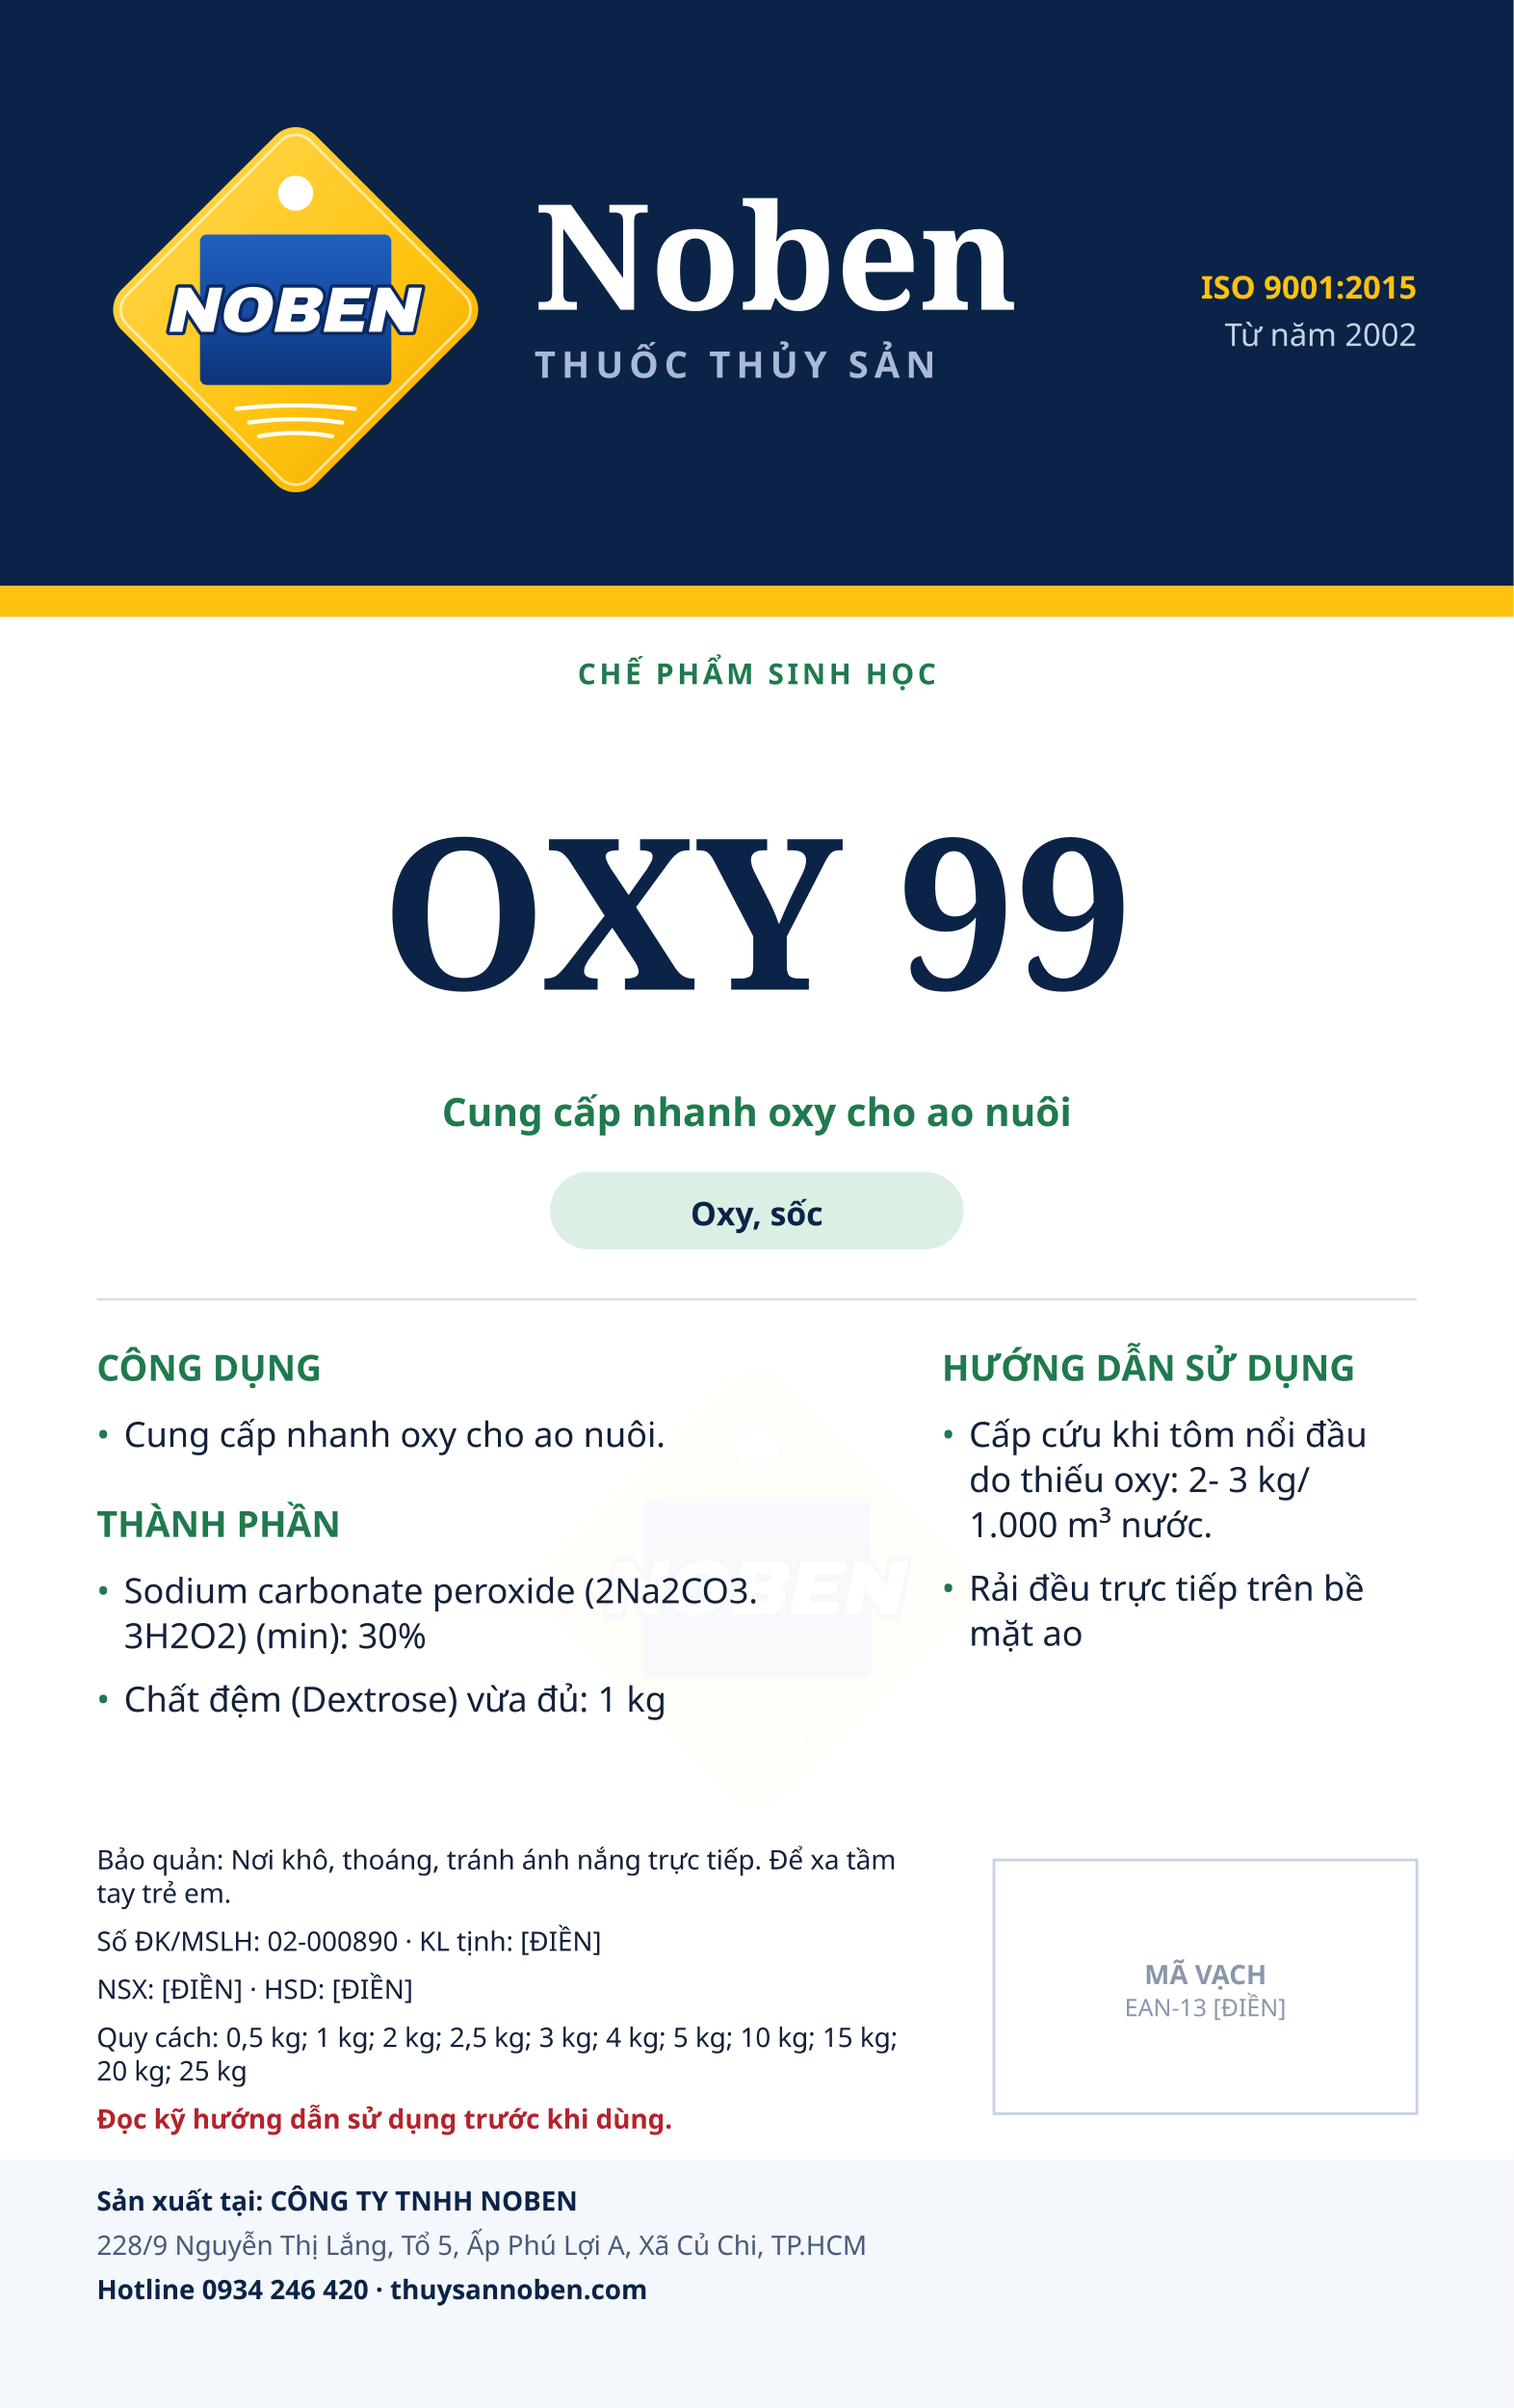
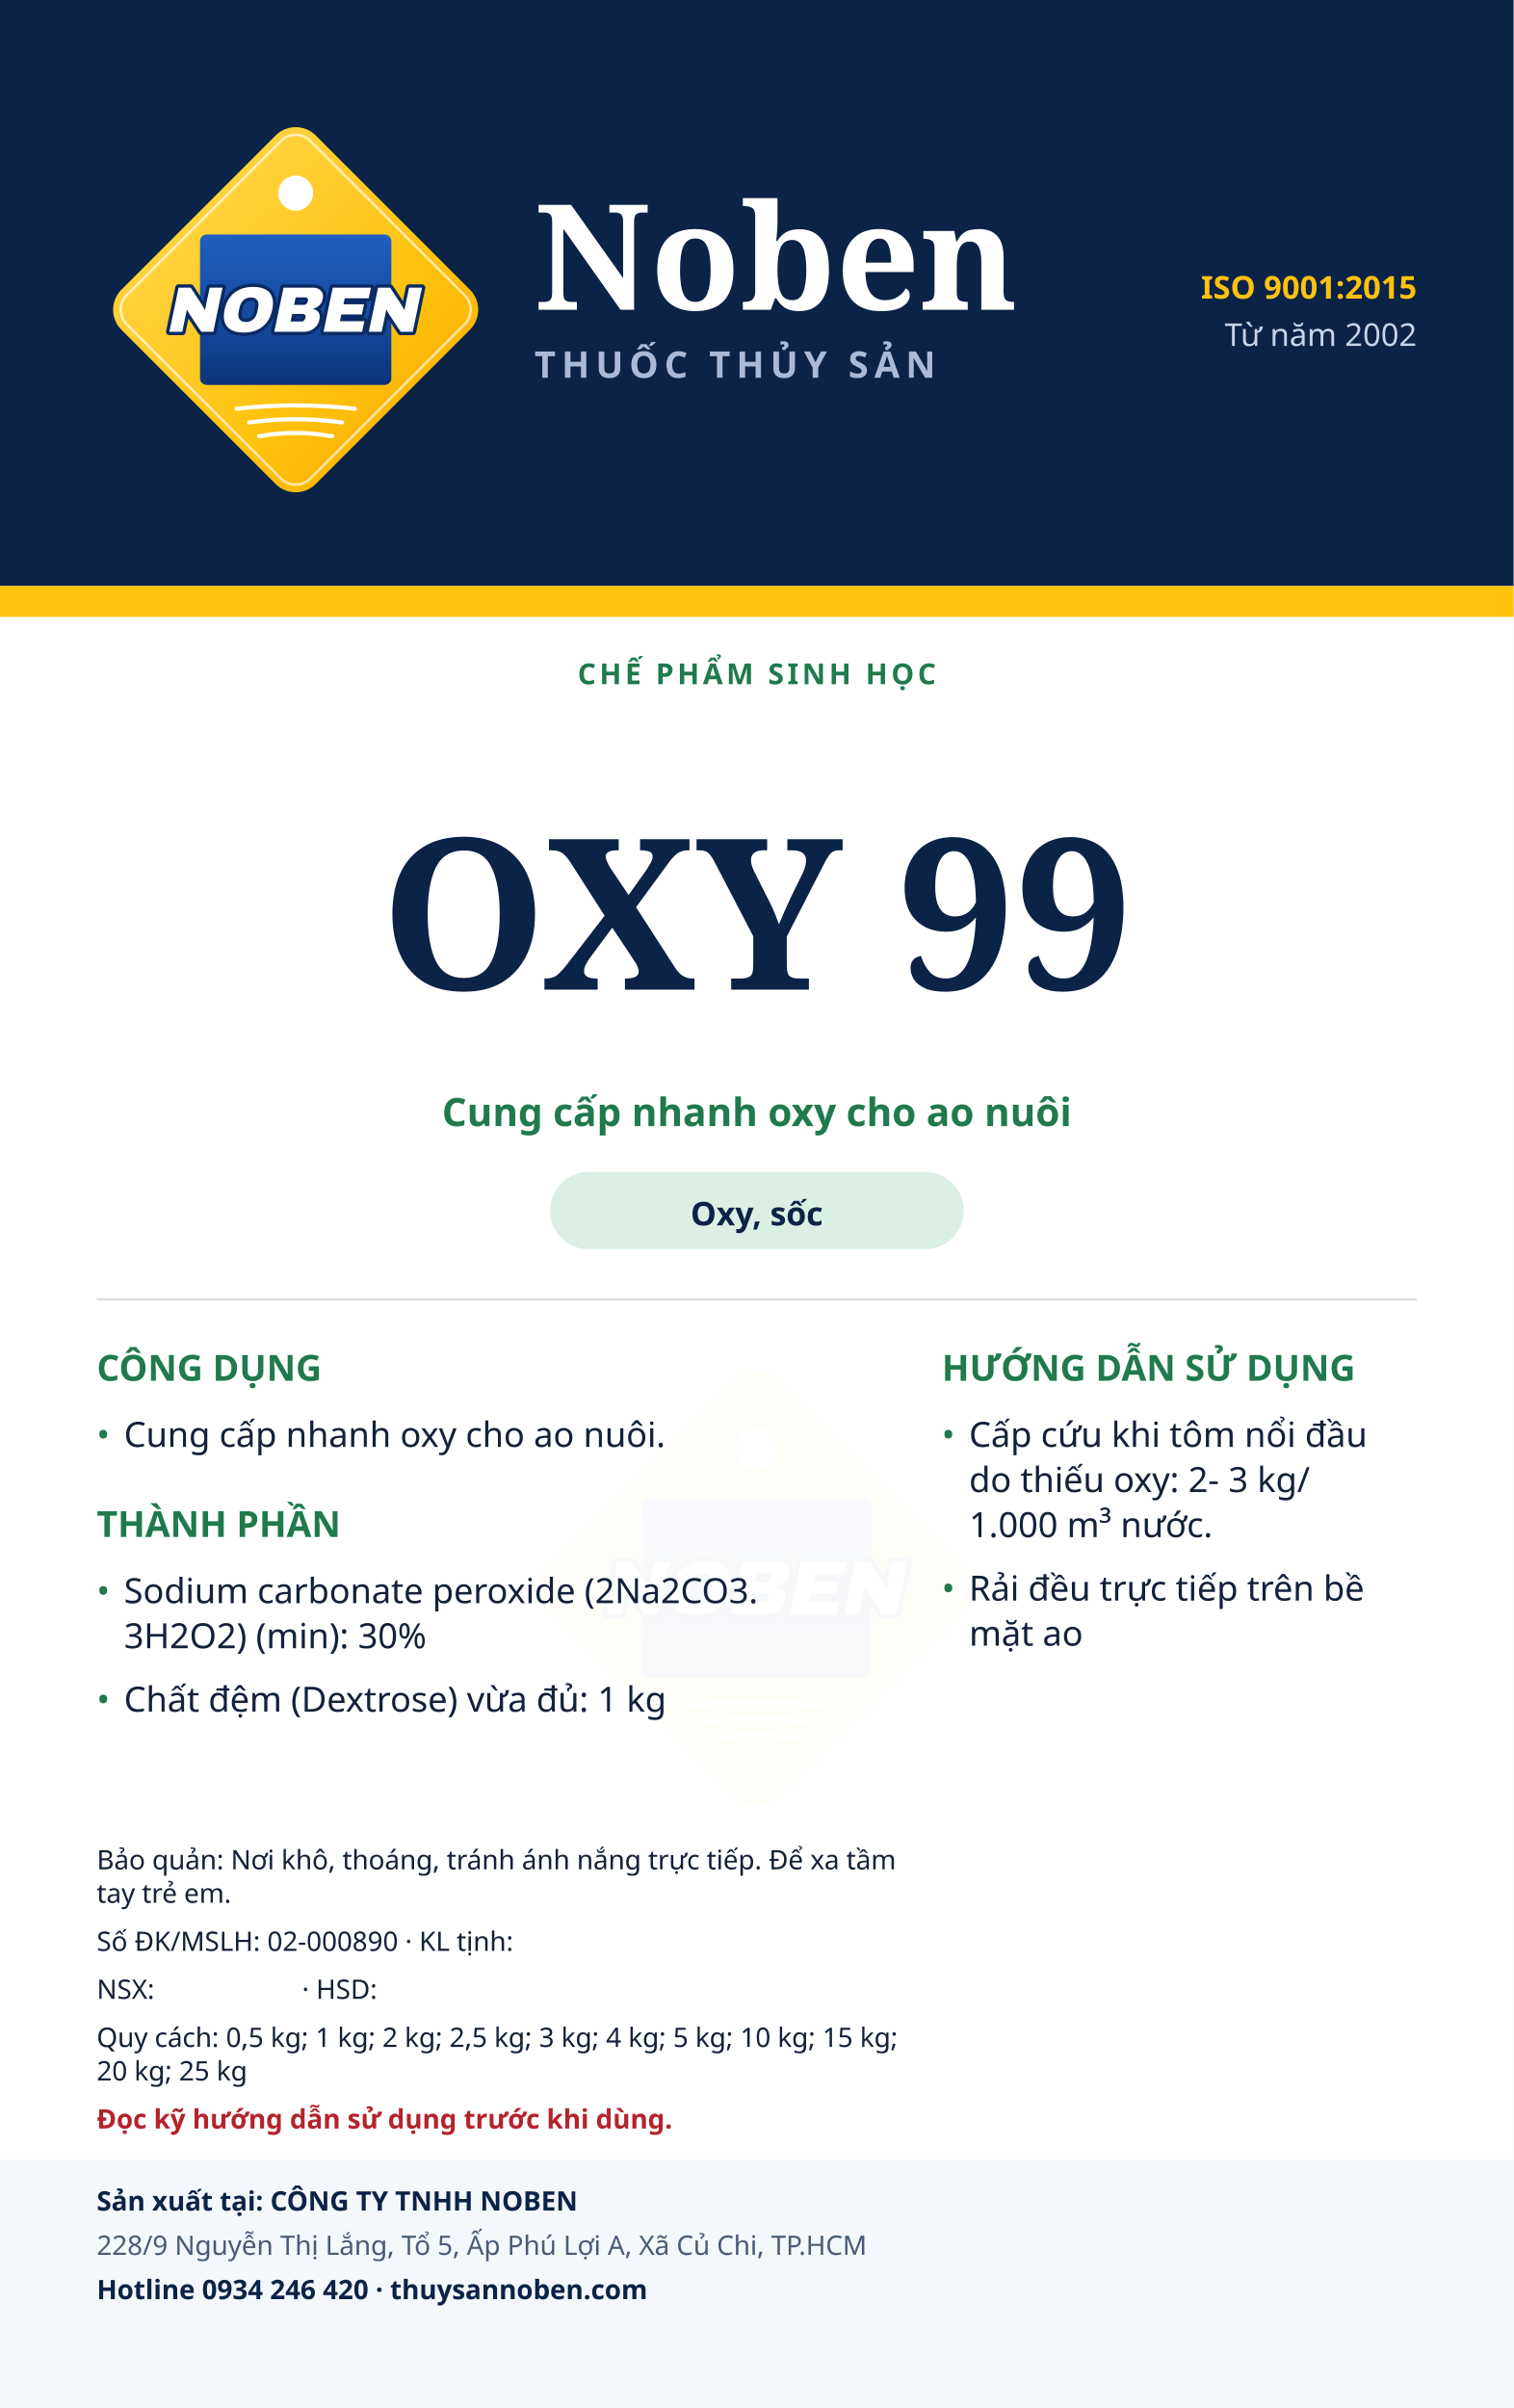
<svg xmlns="http://www.w3.org/2000/svg" xmlns:xlink="http://www.w3.org/1999/xlink" width="136mm" height="216.34mm" viewBox="-3 -3 136 216.34" data-trim="130 210.34" data-tran-le="3" data-an-toan="5.69">
  <defs>
    <clipPath id="nb-trang-giua">
      <rect x="0" y="52.42" width="130" height="138.62" />
    </clipPath>
  </defs>
  <g id="nen">
    <rect x="-3" y="-3" width="136" height="216.34" fill="#ffffff" />
    <rect x="-3" y="191.04" width="136" height="22.3" fill="#f4f7fb" />
    <g opacity="0.035" clip-path="url(#nb-trang-giua)">
      <use href="#nb-mark-art" xlink:href="#nb-mark-art" transform="translate(43.68 118.35) scale(0.08329)" />
    </g>
  </g>
  <g id="dai-thuong-hieu" data-khung="45.02 0 79.29 49.65">
    <rect x="-3" y="-3" width="136" height="52.65" fill="#0b2347" />
    <rect x="-3" y="49.65" width="136" height="2.77" fill="#ffc20e" />
    <text font-family="'Playfair Display ExtraBold', 'Playfair Display', serif" font-weight="800" font-size="13.21" fill="#ffffff" x="45.02" y="24.83">Noben</text>
    <text font-family="'Be Vietnam Pro SemiBold', 'Be Vietnam Pro', sans-serif" font-weight="600" font-size="3.3" fill="#a9b9d6" letter-spacing="0.53" x="45.02" y="30.94">THUỐC THỦY SẢN</text>
    <text font-family="'Be Vietnam Pro SemiBold', 'Be Vietnam Pro', sans-serif" font-weight="600" font-size="2.83" fill="#ffc20e" text-anchor="end" x="124.31" y="23.83">ISO 9001:2015</text>
    <text font-family="'Be Vietnam Pro', sans-serif" font-weight="400" font-size="2.83" fill="#c7d3e6" text-anchor="end" x="124.31" y="28.08">Từ năm 2002</text>
  </g>
  <g id="logo">
    <g transform="translate(5.69 6.95) scale(0.06983)">
      <g id="nb-mark-art">
        <defs>
          <linearGradient id="nb-g" x1="0" y1="0" x2="1" y2="1">
            <stop offset="0" stop-color="#ffdb57" />
            <stop offset=".618" stop-color="#ffc20e" />
            <stop offset="1" stop-color="#f2a900" />
          </linearGradient>
          <linearGradient id="nb-b" x1="0" y1="0" x2="0" y2="1">
            <stop offset="0" stop-color="#1f5fbf" />
            <stop offset=".618" stop-color="#14479a" />
            <stop offset="1" stop-color="#0c3478" />
          </linearGradient>
        </defs>
        <path d="M281.79 31.79 L480.21 230.21 A36.47 36.47 0 0 1 480.21 281.79 L281.79 480.21 A36.47 36.47 0 0 1 230.21 480.21 L31.79 281.79 A36.47 36.47 0 0 1 31.79 230.21 L230.21 31.79 A36.47 36.47 0 0 1 281.79 31.79 Z" fill="url(#nb-g)" />
        <path d="M274.83 38.76 L473.24 237.17 A26.62 26.62 0 0 1 473.24 274.83 L274.83 473.24 A26.62 26.62 0 0 1 237.17 473.24 L38.76 274.83 A26.62 26.62 0 0 1 38.76 237.17 L237.17 38.76 A26.62 26.62 0 0 1 274.83 38.76 Z" fill="none" stroke="#ffffff" stroke-opacity=".618" stroke-width="3.29" />
        <path d="M141.52 159.23 H370.48 A8.61 8.61 0 0 1 379.09 167.84 V344.16 A8.61 8.61 0 0 1 370.48 352.77 H141.52 A8.61 8.61 0 0 1 132.91 344.16 V167.84 A8.61 8.61 0 0 1 141.52 159.23 Z" fill="url(#nb-b)" />
        <circle cx="256" cy="106.02" r="22.54" fill="#ffffff" />
        <g transform="translate(93.46 284.39) scale(0.89704)">
          <g fill="none" stroke="#0a2a63" stroke-width="9.6" stroke-linejoin="round">
            <path transform="translate(-6.81 0)" d="M6.808 0.0 20.1 -63.296H37.396L52.312 -40.572Q52.947 -39.652 53.96 -37.904Q54.973 -36.156 56.022 -34.362Q57.071 -32.568 57.575 -31.464L58.074 -31.648Q58.523 -34.224 59.054 -36.754Q59.586 -39.284 59.856 -40.572L64.628 -63.296H83.12L69.828 0.0H52.624L35.765 -25.3Q34.587 -27.14 33.802 -28.658Q33.017 -30.176 32.295 -31.556L31.796 -31.372Q31.521 -29.624 31.154 -27.876Q30.787 -26.128 30.613 -25.3L25.3 0.0Z " />
            <path transform="translate(-7.2 0)" d="M113.676 1.104Q102.912 1.104 96.049 -2.576Q89.186 -6.256 86.674 -13.57Q84.162 -20.884 86.422 -31.648Q88.702 -42.504 94.276 -49.772Q99.85 -57.04 108.259 -60.72Q116.668 -64.4 127.432 -64.4Q138.288 -64.4 145.151 -60.72Q152.014 -57.04 154.536 -49.772Q157.058 -42.504 154.778 -31.648Q152.518 -20.884 146.934 -13.57Q141.35 -6.256 132.941 -2.576Q124.532 1.104 113.676 1.104ZM116.864 -14.076Q120.176 -14.076 122.928 -15.134Q125.68 -16.192 127.788 -18.124Q129.896 -20.056 131.294 -22.77Q132.692 -25.484 133.368 -28.704L134.604 -34.592Q135.281 -37.812 135.022 -40.526Q134.764 -43.24 133.468 -45.172Q132.172 -47.104 129.864 -48.162Q127.556 -49.22 124.244 -49.22Q120.932 -49.22 118.18 -48.162Q115.428 -47.104 113.366 -45.172Q111.304 -43.24 109.906 -40.526Q108.509 -37.812 107.832 -34.592L106.596 -28.704Q105.92 -25.484 106.178 -22.77Q106.436 -20.056 107.686 -18.124Q108.936 -16.192 111.244 -15.134Q113.552 -14.076 116.864 -14.076Z " />
            <path transform="translate(-7.59 0)" d="M158.08 0.0 171.372 -63.296H213.508Q218.292 -63.296 221.833 -61.318Q225.373 -59.34 227.031 -55.844Q228.689 -52.348 227.723 -47.748Q226.757 -43.148 224.667 -40.204Q222.577 -37.26 219.827 -35.558Q217.078 -33.856 214.052 -33.028L213.975 -32.66Q217.132 -31.924 219.469 -30.13Q221.807 -28.336 222.786 -25.116Q223.766 -21.896 222.704 -16.836Q221.641 -11.776 218.365 -8.004Q215.089 -4.232 210.504 -2.116Q205.92 0.0 200.768 0.0ZM181.503 -14.72H196.959Q199.075 -14.72 200.672 -16.192Q202.269 -17.664 202.888 -20.608Q203.177 -21.988 202.821 -23.138Q202.464 -24.288 201.542 -24.932Q200.619 -25.576 199.239 -25.576H183.783ZM186.526 -38.64H200.51Q201.982 -38.64 203.139 -39.33Q204.296 -40.02 205.165 -41.308Q206.033 -42.596 206.439 -44.528Q206.864 -46.552 205.783 -47.978Q204.703 -49.404 202.771 -49.404H188.787Z " />
            <path transform="translate(-7.8 0)" d="M228.932 0.0 242.224 -63.296H296.964L293.776 -48.116H259.368L257.533 -39.376H286.973L283.92 -24.84H254.48L252.452 -15.18H287.504L284.316 0.0Z " />
            <path transform="translate(-8 0)" d="M294.08 0.0 307.372 -63.296H324.668L339.584 -40.572Q340.219 -39.652 341.232 -37.904Q342.245 -36.156 343.294 -34.362Q344.343 -32.568 344.847 -31.464L345.346 -31.648Q345.795 -34.224 346.326 -36.754Q346.858 -39.284 347.128 -40.572L351.9 -63.296H370.392L357.1 0.0H339.896L323.037 -25.3Q321.859 -27.14 321.074 -28.658Q320.289 -30.176 319.567 -31.556L319.068 -31.372Q318.793 -29.624 318.426 -27.876Q318.059 -26.128 317.885 -25.3L312.572 0.0Z" />
          </g>
          <g fill="#ffffff">
            <path transform="translate(-6.81 0)" d="M6.808 0.0 20.1 -63.296H37.396L52.312 -40.572Q52.947 -39.652 53.96 -37.904Q54.973 -36.156 56.022 -34.362Q57.071 -32.568 57.575 -31.464L58.074 -31.648Q58.523 -34.224 59.054 -36.754Q59.586 -39.284 59.856 -40.572L64.628 -63.296H83.12L69.828 0.0H52.624L35.765 -25.3Q34.587 -27.14 33.802 -28.658Q33.017 -30.176 32.295 -31.556L31.796 -31.372Q31.521 -29.624 31.154 -27.876Q30.787 -26.128 30.613 -25.3L25.3 0.0Z " />
            <path transform="translate(-7.2 0)" d="M113.676 1.104Q102.912 1.104 96.049 -2.576Q89.186 -6.256 86.674 -13.57Q84.162 -20.884 86.422 -31.648Q88.702 -42.504 94.276 -49.772Q99.85 -57.04 108.259 -60.72Q116.668 -64.4 127.432 -64.4Q138.288 -64.4 145.151 -60.72Q152.014 -57.04 154.536 -49.772Q157.058 -42.504 154.778 -31.648Q152.518 -20.884 146.934 -13.57Q141.35 -6.256 132.941 -2.576Q124.532 1.104 113.676 1.104ZM116.864 -14.076Q120.176 -14.076 122.928 -15.134Q125.68 -16.192 127.788 -18.124Q129.896 -20.056 131.294 -22.77Q132.692 -25.484 133.368 -28.704L134.604 -34.592Q135.281 -37.812 135.022 -40.526Q134.764 -43.24 133.468 -45.172Q132.172 -47.104 129.864 -48.162Q127.556 -49.22 124.244 -49.22Q120.932 -49.22 118.18 -48.162Q115.428 -47.104 113.366 -45.172Q111.304 -43.24 109.906 -40.526Q108.509 -37.812 107.832 -34.592L106.596 -28.704Q105.92 -25.484 106.178 -22.77Q106.436 -20.056 107.686 -18.124Q108.936 -16.192 111.244 -15.134Q113.552 -14.076 116.864 -14.076Z " />
            <path transform="translate(-7.59 0)" d="M158.08 0.0 171.372 -63.296H213.508Q218.292 -63.296 221.833 -61.318Q225.373 -59.34 227.031 -55.844Q228.689 -52.348 227.723 -47.748Q226.757 -43.148 224.667 -40.204Q222.577 -37.26 219.827 -35.558Q217.078 -33.856 214.052 -33.028L213.975 -32.66Q217.132 -31.924 219.469 -30.13Q221.807 -28.336 222.786 -25.116Q223.766 -21.896 222.704 -16.836Q221.641 -11.776 218.365 -8.004Q215.089 -4.232 210.504 -2.116Q205.92 0.0 200.768 0.0ZM181.503 -14.72H196.959Q199.075 -14.72 200.672 -16.192Q202.269 -17.664 202.888 -20.608Q203.177 -21.988 202.821 -23.138Q202.464 -24.288 201.542 -24.932Q200.619 -25.576 199.239 -25.576H183.783ZM186.526 -38.64H200.51Q201.982 -38.64 203.139 -39.33Q204.296 -40.02 205.165 -41.308Q206.033 -42.596 206.439 -44.528Q206.864 -46.552 205.783 -47.978Q204.703 -49.404 202.771 -49.404H188.787Z " />
            <path transform="translate(-7.8 0)" d="M228.932 0.0 242.224 -63.296H296.964L293.776 -48.116H259.368L257.533 -39.376H286.973L283.92 -24.84H254.48L252.452 -15.18H287.504L284.316 0.0Z " />
            <path transform="translate(-8 0)" d="M294.08 0.0 307.372 -63.296H324.668L339.584 -40.572Q340.219 -39.652 341.232 -37.904Q342.245 -36.156 343.294 -34.362Q344.343 -32.568 344.847 -31.464L345.346 -31.648Q345.795 -34.224 346.326 -36.754Q346.858 -39.284 347.128 -40.572L351.9 -63.296H370.392L357.1 0.0H339.896L323.037 -25.3Q321.859 -27.14 321.074 -28.658Q320.289 -30.176 319.567 -31.556L319.068 -31.372Q318.793 -29.624 318.426 -27.876Q318.059 -26.128 317.885 -25.3L312.572 0.0Z" />
          </g>
        </g>
        <path d="M179.92 383.41 Q256 374.8 332.08 383.41 M196.19 401.13 Q256 392.52 315.81 401.13 M208.98 418.85 Q256 410.24 303.02 418.85" fill="none" stroke="#ffffff" stroke-width="5.32" stroke-linecap="round" />
      </g>
    </g>
  </g>
  <g id="ten-san-pham" data-khung="5.69 52.42 118.61 64.81">
    <text font-family="'Be Vietnam Pro SemiBold', 'Be Vietnam Pro', sans-serif" font-weight="600" font-size="2.6" fill="#1f7a4d" text-anchor="middle" letter-spacing="0.31">
      <tspan x="65" y="58.47">CHẾ PHẨM SINH HỌC</tspan>
    </text>
    <text font-family="'Playfair Display ExtraBold', 'Playfair Display', serif" font-weight="800" font-size="18.93" fill="#0b2347" text-anchor="middle">
      <tspan x="65" y="85.91">OXY 99</tspan>
    </text>
    <text font-family="'Be Vietnam Pro SemiBold', 'Be Vietnam Pro', sans-serif" font-weight="600" font-size="3.51" fill="#1f7a4d" text-anchor="middle">
      <tspan x="65" y="98.17">Cung cấp nhanh oxy cho ao nuôi</tspan>
    </text>
    <rect x="46.42" y="102.28" width="37.17" height="6.96" rx="3.48" fill="#dcefe4" />
    <text font-family="'Be Vietnam Pro SemiBold', 'Be Vietnam Pro', sans-serif" font-weight="600" font-size="2.92" fill="#0b2347" text-anchor="middle">
      <tspan x="65" y="107.09">Oxy, sốc</tspan>
    </text>
  </g>
  <g id="cong-dung" data-khung="5.69 117.23 69.06 10.6">
    <line x1="5.69" y1="113.74" x2="124.31" y2="113.74" stroke="#0b2347" stroke-opacity="0.15" stroke-width="0.2" />
    <text font-family="'Be Vietnam Pro SemiBold', 'Be Vietnam Pro', sans-serif" font-weight="600" font-size="3.24" fill="#1f7a4d">
      <tspan x="5.69" y="121.05">CÔNG DỤNG</tspan>
    </text>
    <text font-family="'Be Vietnam Pro', sans-serif" font-weight="400" font-size="3.12" fill="#1f7a4d" x="5.69" y="126.99">•</text>
    <text font-family="'Be Vietnam Pro', sans-serif" font-weight="400" font-size="3.12" fill="#13213a">
      <tspan x="8.14" y="126.99">Cung cấp nhanh oxy cho ao nuôi.</tspan>
    </text>
  </g>
  <g id="huong-dan" data-khung="81.62 117.23 42.68 28.47">
    <text font-family="'Be Vietnam Pro SemiBold', 'Be Vietnam Pro', sans-serif" font-weight="600" font-size="3.24" fill="#1f7a4d">
      <tspan x="81.62" y="121.05">HƯỚNG DẪN SỬ DỤNG</tspan>
    </text>
    <text font-family="'Be Vietnam Pro', sans-serif" font-weight="400" font-size="3.12" fill="#1f7a4d" x="81.62" y="126.99">•</text>
    <text font-family="'Be Vietnam Pro', sans-serif" font-weight="400" font-size="3.12" fill="#13213a">
      <tspan x="84.07" y="126.99">Cấp cứu khi tôm nổi đầu</tspan>
      <tspan x="84.07" y="131.05">do thiếu oxy: 2- 3 kg/</tspan>
      <tspan x="84.07" y="135.1">1.000 m³ nước.</tspan>
    </text>
    <text font-family="'Be Vietnam Pro', sans-serif" font-weight="400" font-size="3.12" fill="#1f7a4d" x="81.62" y="140.8">•</text>
    <text font-family="'Be Vietnam Pro', sans-serif" font-weight="400" font-size="3.12" fill="#13213a">
      <tspan x="84.07" y="140.8">Rải đều trực tiếp trên bề</tspan>
      <tspan x="84.07" y="144.85">mặt ao</tspan>
    </text>
  </g>
  <g id="thanh-phan" data-khung="5.69 131.27 69.06 20.35">
    <text font-family="'Be Vietnam Pro SemiBold', 'Be Vietnam Pro', sans-serif" font-weight="600" font-size="3.24" fill="#1f7a4d">
      <tspan x="5.69" y="135.08">THÀNH PHẦN</tspan>
    </text>
    <text font-family="'Be Vietnam Pro', sans-serif" font-weight="400" font-size="3.12" fill="#1f7a4d" x="5.69" y="141.03">•</text>
    <text font-family="'Be Vietnam Pro', sans-serif" font-weight="400" font-size="3.12" fill="#13213a">
      <tspan x="8.14" y="141.03">Sodium carbonate peroxide (2Na2CO3.</tspan>
      <tspan x="8.14" y="145.08">3H2O2) (min): 30%</tspan>
    </text>
    <text font-family="'Be Vietnam Pro', sans-serif" font-weight="400" font-size="3.12" fill="#1f7a4d" x="5.69" y="150.78">•</text>
    <text font-family="'Be Vietnam Pro', sans-serif" font-weight="400" font-size="3.12" fill="#13213a">
      <tspan x="8.14" y="150.78">Chất đệm (Dextrose) vừa đủ: 1 kg</tspan>
    </text>
  </g>
  <g id="phap-ly" data-khung="5.69 162.12 118.61 42.53">
    <text font-family="'Be Vietnam Pro', sans-serif" font-weight="400" font-size="2.4" fill="#13213a">
      <tspan x="5.69" y="164.94">Bảo quản: Nơi khô, thoáng, tránh ánh nắng trực tiếp. Để xa tầm</tspan>
      <tspan x="5.69" y="167.95">tay trẻ em.</tspan>
    </text>
    <text font-family="'Be Vietnam Pro', sans-serif" font-weight="400" font-size="2.4" fill="#13213a">
-       <tspan x="5.69" y="172.27">Số ĐK/MSLH: 02-000890 · KL tịnh: [ĐIỀN]</tspan>
+       <tspan x="5.69" y="172.27">Số ĐK/MSLH: 02-000890 · KL tịnh:</tspan>
    </text>
    <text font-family="'Be Vietnam Pro', sans-serif" font-weight="400" font-size="2.4" fill="#13213a">
-       <tspan x="5.69" y="176.58">NSX: [ĐIỀN] · HSD: [ĐIỀN]</tspan>
+       <tspan x="5.69" y="176.58">NSX:       · HSD:</tspan>
    </text>
    <text font-family="'Be Vietnam Pro', sans-serif" font-weight="400" font-size="2.4" fill="#13213a">
      <tspan x="5.69" y="180.9">Quy cách: 0,5 kg; 1 kg; 2 kg; 2,5 kg; 3 kg; 4 kg; 5 kg; 10 kg; 15 kg;</tspan>
      <tspan x="5.69" y="183.91">20 kg; 25 kg</tspan>
    </text>
    <text font-family="'Be Vietnam Pro SemiBold', 'Be Vietnam Pro', sans-serif" font-weight="600" font-size="2.4" fill="#b4232c">
      <tspan x="5.69" y="188.23">Đọc kỹ hướng dẫn sử dụng trước khi dùng.</tspan>
    </text>
    <text font-family="'Be Vietnam Pro SemiBold', 'Be Vietnam Pro', sans-serif" font-weight="600" font-size="2.4" fill="#0b2347">
      <tspan x="5.69" y="195.6">Sản xuất tại: CÔNG TY TNHH NOBEN</tspan>
    </text>
    <text font-family="'Be Vietnam Pro', sans-serif" font-weight="400" font-size="2.4" fill="#4a5b78">
      <tspan x="5.69" y="199.58">228/9 Nguyễn Thị Lắng, Tổ 5, Ấp Phú Lợi A, Xã Củ Chi, TP.HCM</tspan>
    </text>
    <text font-family="'Be Vietnam Pro SemiBold', 'Be Vietnam Pro', sans-serif" font-weight="600" font-size="2.4" fill="#0b2347">
      <tspan x="5.69" y="203.56">Hotline 0934 246 420 · thuysannoben.com</tspan>
    </text>
  </g>
  <g id="ma-vach" data-khung="86.31 164.1 38 22.8">
-     <rect x="86.31" y="164.1" width="38" height="22.8" fill="#ffffff" stroke="#c7d3e6" stroke-width="0.25" />
-     <text font-family="'Be Vietnam Pro SemiBold', 'Be Vietnam Pro', sans-serif" font-weight="600" font-size="2.4" fill="#8a97ab" text-anchor="middle" x="105.31" y="175.26">MÃ VẠCH</text>
-     <text font-family="'Be Vietnam Pro', sans-serif" font-weight="400" font-size="2.16" fill="#8a97ab" text-anchor="middle" x="105.31" y="178.14">EAN-13 [ĐIỀN]</text>
-   </g>
+ </g>
  <g id="vung-an-toan" display="none">
    <rect x="-3" y="-3" width="136" height="216.34" fill="none" stroke="#e6007e" stroke-width="0.2" />
    <rect x="0" y="0" width="130" height="210.34" fill="none" stroke="#00a0e9" stroke-width="0.25" />
    <rect x="5.69" y="5.69" width="118.61" height="198.95" fill="none" stroke="#2fb34a" stroke-width="0.2" stroke-dasharray="1 1" />
    <line x1="0" y1="130" x2="130" y2="130" stroke="#ffc20e" stroke-width="0.2" stroke-dasharray="2 1" />
  </g>
</svg>
